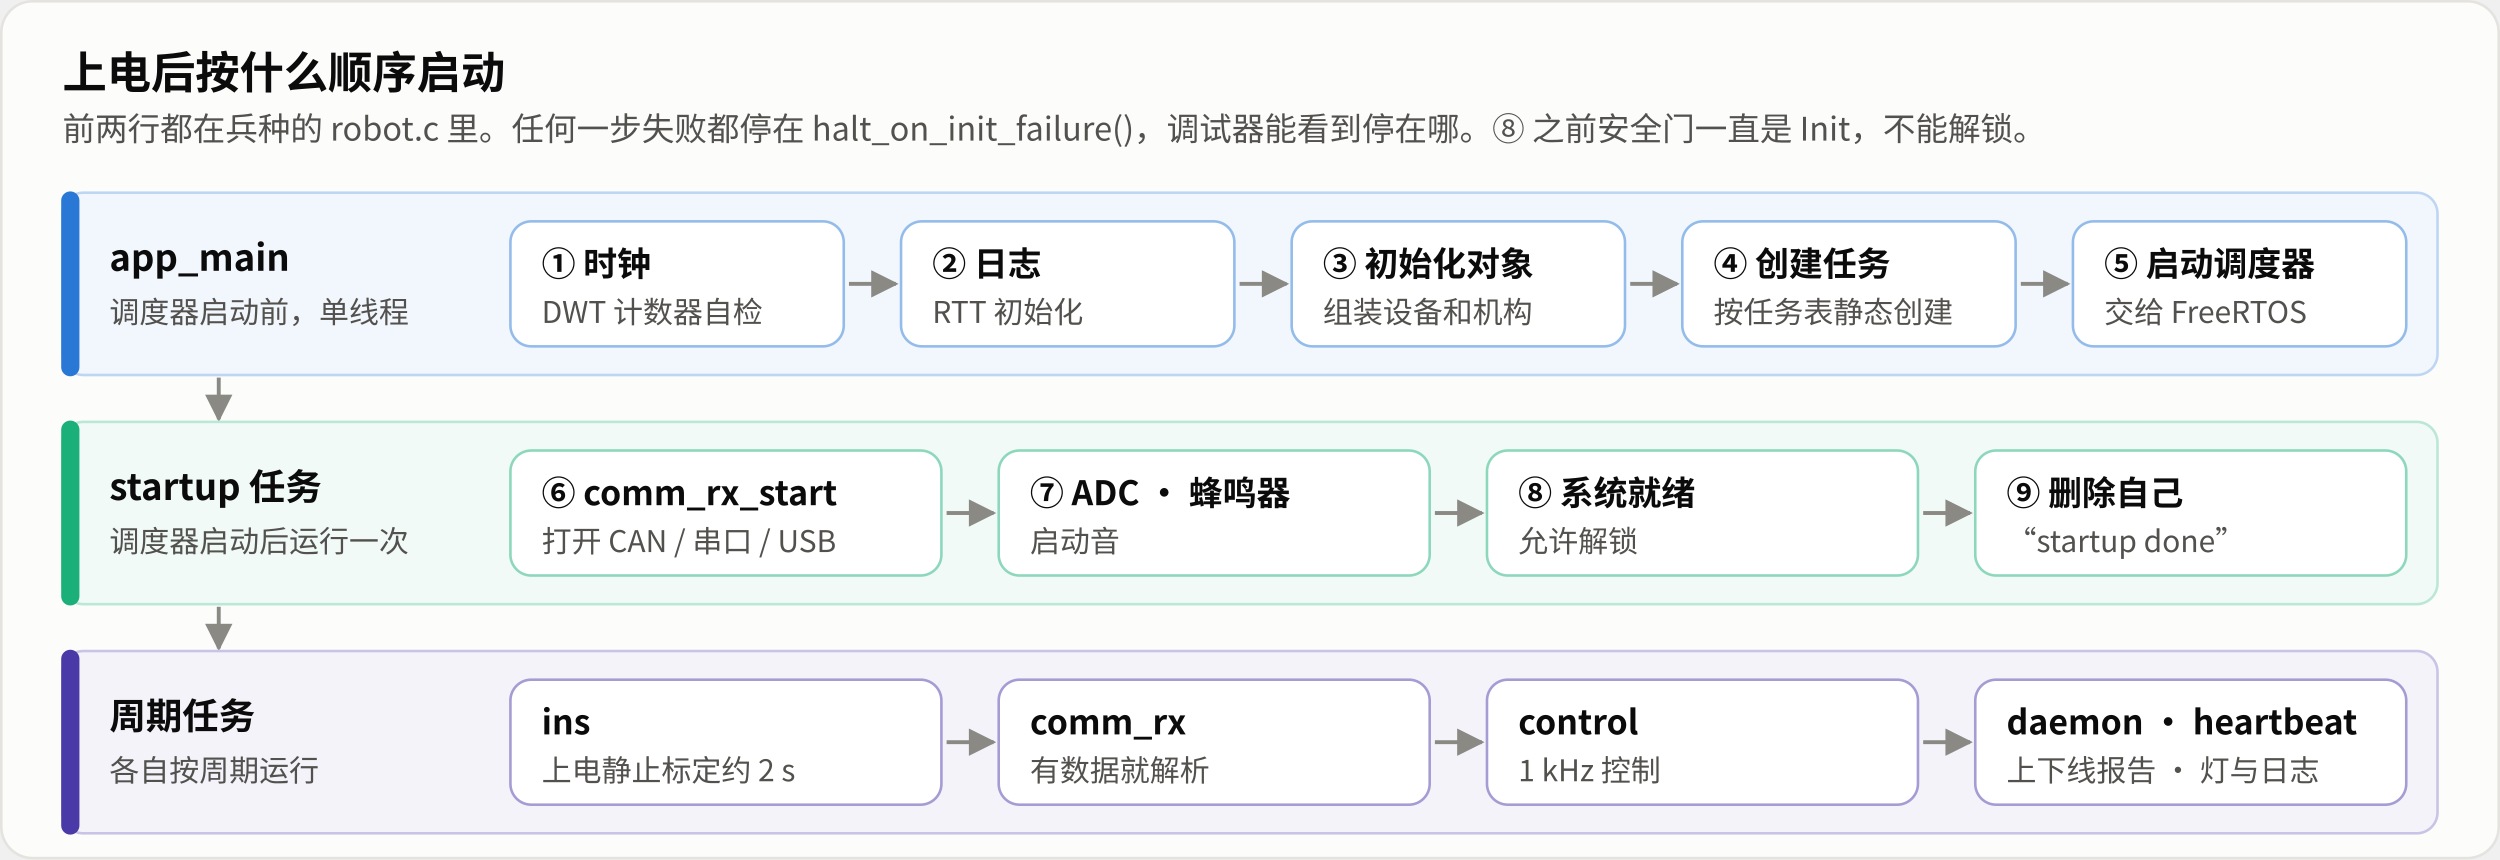
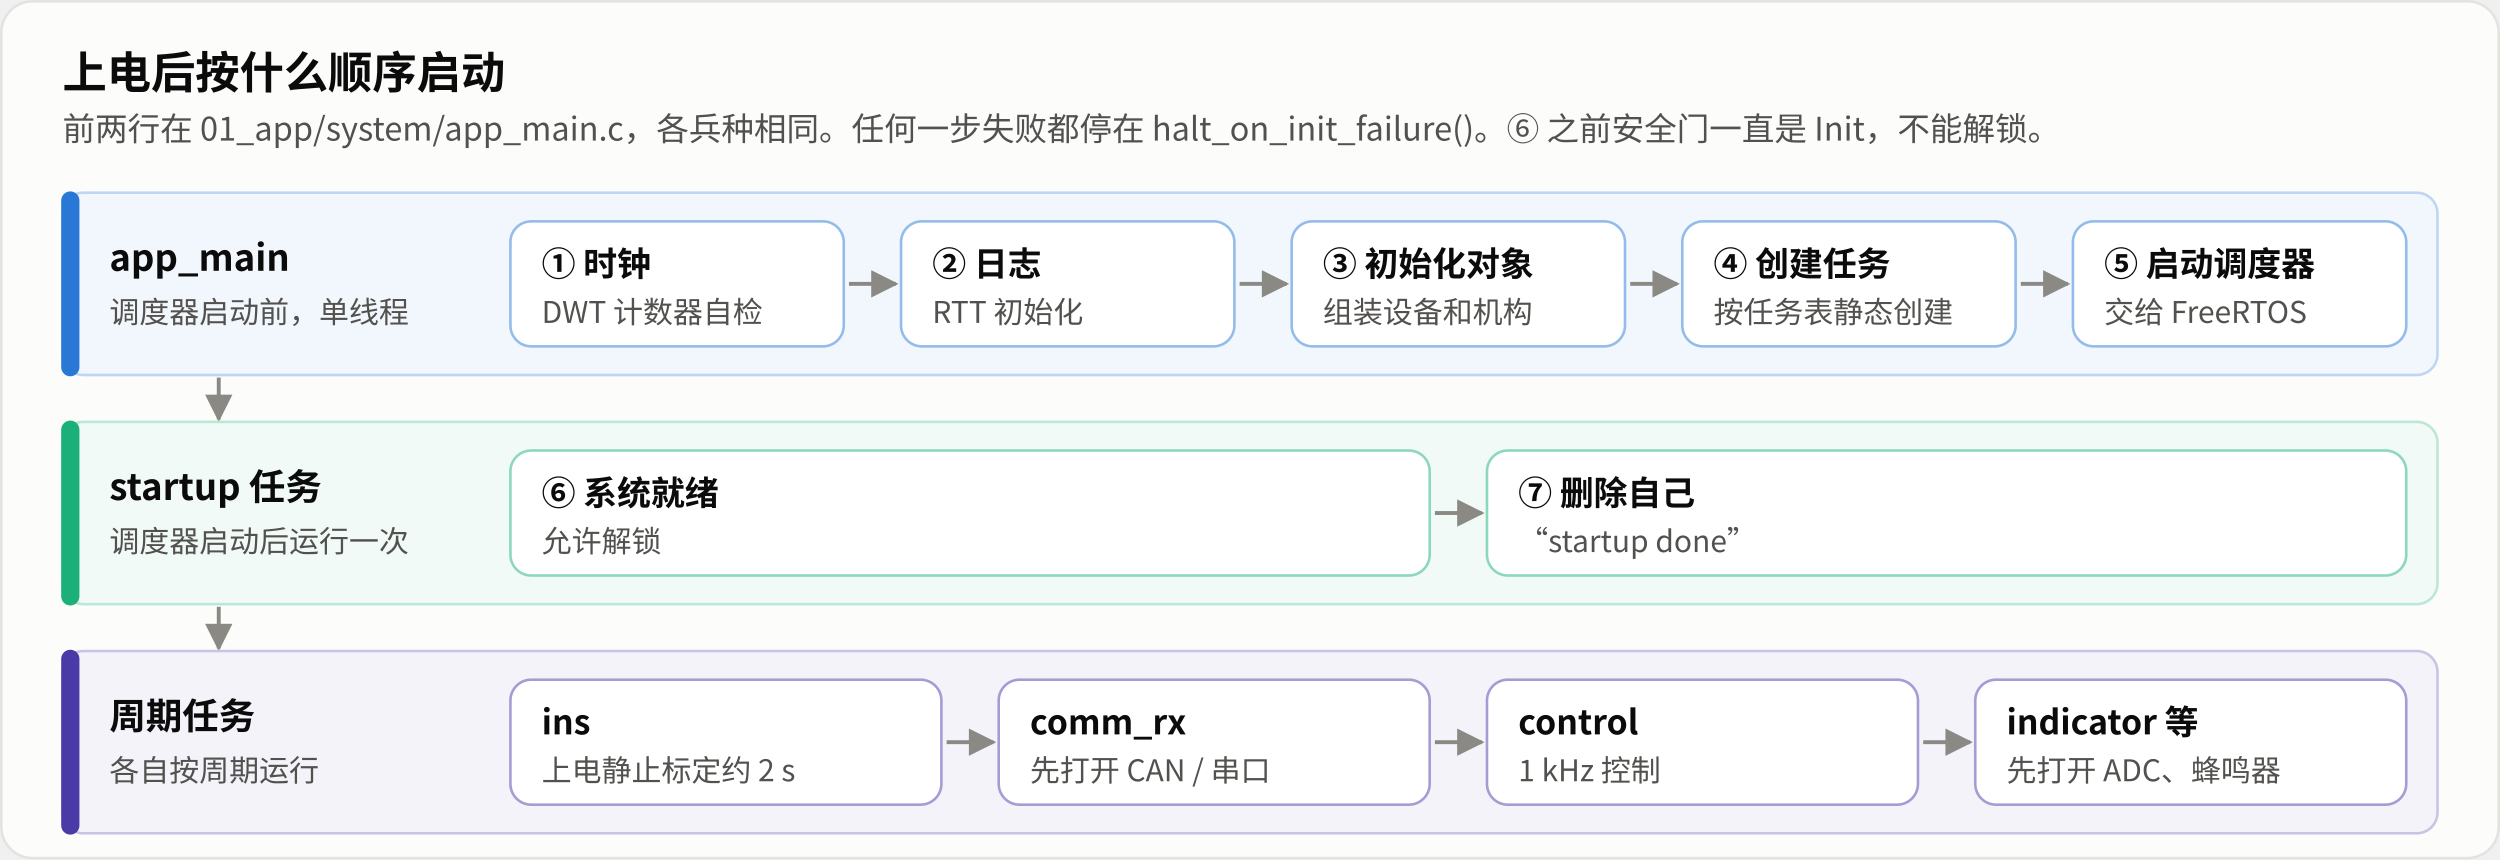
<svg xmlns="http://www.w3.org/2000/svg" width="960" height="330" viewBox="0 0 960 330" font-family="'PingFang SC','Microsoft YaHei','Noto Sans CJK SC','Source Han Sans SC',sans-serif">
  <defs>
    <marker id="ah" viewBox="0 0 10 10" refX="9" refY="5" markerWidth="7" markerHeight="7" orient="auto-start-reverse">
      <path d="M0,0 L10,5 L0,10 z" fill="#8a8984" />
    </marker>
  </defs>
  <rect x="0.5" y="0.5" width="959" height="329" rx="12" fill="#fcfcfb" stroke="#e4e3df" />
  <text x="24" y="34" font-size="17" fill="#0b0b0b" font-weight="600" text-anchor="start">上电后按什么顺序启动</text>
-   <text x="24" y="54" font-size="12.5" fill="#52514e" text-anchor="start">前两行都在兵种的 robot.c 里。任何一步失败都停在 halt_on_init_failure()，调试器能看到停在哪。⑧ 之前安全门一直是 Init，不能解锁。</text>
+   <text x="24" y="54" font-size="12.5" fill="#52514e" text-anchor="start">前两行在 01_app/system/app_main.c，各兵种相同。任何一步失败都停在 halt_on_init_failure()。⑥ 之前安全门一直是 Init，不能解锁。</text>
  <rect x="24" y="74" width="912" height="70" rx="8" fill="#f2f7fd" stroke="#bfd6f3" stroke-width="1" />
  <rect x="24" y="74" width="6" height="70" rx="3" fill="#2a78d6" stroke="#2a78d6" stroke-width="1" />
  <text x="42" y="104" font-size="14" fill="#0b0b0b" font-weight="600" text-anchor="start">app_main</text>
  <text x="42" y="124" font-size="11.5" fill="#52514e" text-anchor="start">调度器启动前，单线程</text>
  <rect x="196.0" y="85" width="128.0" height="48" rx="8" fill="#ffffff" stroke="#94bcea" stroke-width="1" />
  <text x="208.0" y="106" font-size="13" fill="#0b0b0b" font-weight="600" text-anchor="start">① 时钟</text>
  <text x="208.0" y="124" font-size="11.5" fill="#52514e" text-anchor="start">DWT 计数器自检</text>
  <line x1="326.0" y1="109.0" x2="344.0" y2="109.0" stroke="#8a8984" stroke-width="1.5" marker-end="url(#ah)" />
  <rect x="346.0" y="85" width="128.0" height="48" rx="8" fill="#ffffff" stroke="#94bcea" stroke-width="1" />
  <text x="358.0" y="106" font-size="13" fill="#0b0b0b" font-weight="600" text-anchor="start">② 日志</text>
  <text x="358.0" y="124" font-size="11.5" fill="#52514e" text-anchor="start">RTT 初始化</text>
  <line x1="476.0" y1="109.0" x2="494.0" y2="109.0" stroke="#8a8984" stroke-width="1.5" marker-end="url(#ah)" />
  <rect x="496.0" y="85" width="128.0" height="48" rx="8" fill="#ffffff" stroke="#94bcea" stroke-width="1" />
  <text x="508.0" y="106" font-size="13" fill="#0b0b0b" font-weight="600" text-anchor="start">③ 初始化对象</text>
  <text x="508.0" y="124" font-size="11.5" fill="#52514e" text-anchor="start">组装设备和机构</text>
  <line x1="626.0" y1="109.0" x2="644.0" y2="109.0" stroke="#8a8984" stroke-width="1.5" marker-end="url(#ah)" />
  <rect x="646.0" y="85" width="128.0" height="48" rx="8" fill="#ffffff" stroke="#94bcea" stroke-width="1" />
  <text x="658.0" y="106" font-size="13" fill="#0b0b0b" font-weight="600" text-anchor="start">④ 创建任务</text>
  <text x="658.0" y="124" font-size="11.5" fill="#52514e" text-anchor="start">按任务表静态创建</text>
  <line x1="776.0" y1="109.0" x2="794.0" y2="109.0" stroke="#8a8984" stroke-width="1.5" marker-end="url(#ah)" />
  <rect x="796.0" y="85" width="128.0" height="48" rx="8" fill="#ffffff" stroke="#94bcea" stroke-width="1" />
  <text x="808.0" y="106" font-size="13" fill="#0b0b0b" font-weight="600" text-anchor="start">⑤ 启动调度器</text>
  <text x="808.0" y="124" font-size="11.5" fill="#52514e" text-anchor="start">交给 FreeRTOS</text>
  <line x1="84" y1="145" x2="84" y2="161" stroke="#8a8984" stroke-width="1.5" marker-end="url(#ah)" />
  <rect x="24" y="162" width="912" height="70" rx="8" fill="#f1faf7" stroke="#bbe7d7" stroke-width="1" />
  <rect x="24" y="162" width="6" height="70" rx="3" fill="#1baf7a" stroke="#1baf7a" stroke-width="1" />
  <text x="42" y="192" font-size="14" fill="#0b0b0b" font-weight="600" text-anchor="start">startup 任务</text>
  <text x="42" y="212" font-size="11.5" fill="#52514e" text-anchor="start">调度器启动后运行一次</text>
-   <rect x="196.0" y="173" width="165.5" height="48" rx="8" fill="#ffffff" stroke="#8dd7bc" stroke-width="1" />
-   <text x="208.0" y="194" font-size="13" fill="#0b0b0b" font-weight="600" text-anchor="start">⑥ comm_rx_start</text>
-   <text x="208.0" y="212" font-size="11.5" fill="#52514e" text-anchor="start">打开 CAN / 串口 / USB</text>
-   <line x1="363.5" y1="197.0" x2="381.5" y2="197.0" stroke="#8a8984" stroke-width="1.5" marker-end="url(#ah)" />
-   <rect x="383.5" y="173" width="165.5" height="48" rx="8" fill="#ffffff" stroke="#8dd7bc" stroke-width="1" />
-   <text x="395.5" y="194" font-size="13" fill="#0b0b0b" font-weight="600" text-anchor="start">⑦ ADC · 蜂鸣器</text>
-   <text x="395.5" y="212" font-size="11.5" fill="#52514e" text-anchor="start">启动音</text>
+   <rect x="196.0" y="173" width="353.0" height="48" rx="8" fill="#ffffff" stroke="#8dd7bc" stroke-width="1" />
+   <text x="208.0" y="194" font-size="13" fill="#0b0b0b" font-weight="600" text-anchor="start">⑥ 系统就绪</text>
+   <text x="208.0" y="212" font-size="11.5" fill="#52514e" text-anchor="start">允许解锁</text>
  <line x1="551.0" y1="197.0" x2="569.0" y2="197.0" stroke="#8a8984" stroke-width="1.5" marker-end="url(#ah)" />
-   <rect x="571.0" y="173" width="165.5" height="48" rx="8" fill="#ffffff" stroke="#8dd7bc" stroke-width="1" />
-   <text x="583.0" y="194" font-size="13" fill="#0b0b0b" font-weight="600" text-anchor="start">⑧ 系统就绪</text>
-   <text x="583.0" y="212" font-size="11.5" fill="#52514e" text-anchor="start">允许解锁</text>
-   <line x1="738.5" y1="197.0" x2="756.5" y2="197.0" stroke="#8a8984" stroke-width="1.5" marker-end="url(#ah)" />
-   <rect x="758.5" y="173" width="165.5" height="48" rx="8" fill="#ffffff" stroke="#8dd7bc" stroke-width="1" />
-   <text x="770.5" y="194" font-size="13" fill="#0b0b0b" font-weight="600" text-anchor="start">⑨ 删除自己</text>
-   <text x="770.5" y="212" font-size="11.5" fill="#52514e" text-anchor="start">“startup done”</text>
+   <rect x="571.0" y="173" width="353.0" height="48" rx="8" fill="#ffffff" stroke="#8dd7bc" stroke-width="1" />
+   <text x="583.0" y="194" font-size="13" fill="#0b0b0b" font-weight="600" text-anchor="start">⑦ 删除自己</text>
+   <text x="583.0" y="212" font-size="11.5" fill="#52514e" text-anchor="start">“startup done”</text>
  <line x1="84" y1="233" x2="84" y2="249" stroke="#8a8984" stroke-width="1.5" marker-end="url(#ah)" />
  <rect x="24" y="250" width="912" height="70" rx="8" fill="#f4f3fa" stroke="#c9c4e5" stroke-width="1" />
  <rect x="24" y="250" width="6" height="70" rx="3" fill="#4a3aa7" stroke="#4a3aa7" stroke-width="1" />
  <text x="42" y="280" font-size="14" fill="#0b0b0b" font-weight="600" text-anchor="start">周期任务</text>
  <text x="42" y="300" font-size="11.5" fill="#52514e" text-anchor="start">各自按周期运行</text>
  <rect x="196.0" y="261" width="165.5" height="48" rx="8" fill="#ffffff" stroke="#a49cd3" stroke-width="1" />
  <text x="208.0" y="282" font-size="13" fill="#0b0b0b" font-weight="600" text-anchor="start">ins</text>
  <text x="208.0" y="300" font-size="11.5" fill="#52514e" text-anchor="start">上电静止标定约 2 s</text>
  <line x1="363.5" y1="285.0" x2="381.5" y2="285.0" stroke="#8a8984" stroke-width="1.5" marker-end="url(#ah)" />
  <rect x="383.5" y="261" width="165.5" height="48" rx="8" fill="#ffffff" stroke="#a49cd3" stroke-width="1" />
  <text x="395.5" y="282" font-size="13" fill="#0b0b0b" font-weight="600" text-anchor="start">comm_rx</text>
-   <text x="395.5" y="300" font-size="11.5" fill="#52514e" text-anchor="start">有数据就解析</text>
+   <text x="395.5" y="300" font-size="11.5" fill="#52514e" text-anchor="start">先打开 CAN / 串口</text>
  <line x1="551.0" y1="285.0" x2="569.0" y2="285.0" stroke="#8a8984" stroke-width="1.5" marker-end="url(#ah)" />
  <rect x="571.0" y="261" width="165.5" height="48" rx="8" fill="#ffffff" stroke="#a49cd3" stroke-width="1" />
  <text x="583.0" y="282" font-size="13" fill="#0b0b0b" font-weight="600" text-anchor="start">control</text>
  <text x="583.0" y="300" font-size="11.5" fill="#52514e" text-anchor="start">1 kHz 控制</text>
  <line x1="738.5" y1="285.0" x2="756.5" y2="285.0" stroke="#8a8984" stroke-width="1.5" marker-end="url(#ah)" />
  <rect x="758.5" y="261" width="165.5" height="48" rx="8" fill="#ffffff" stroke="#a49cd3" stroke-width="1" />
-   <text x="770.5" y="282" font-size="13" fill="#0b0b0b" font-weight="600" text-anchor="start">daemon · heartbeat</text>
-   <text x="770.5" y="300" font-size="11.5" fill="#52514e" text-anchor="start">上下线报告 · 灯与日志</text>
+   <text x="770.5" y="282" font-size="13" fill="#0b0b0b" font-weight="600" text-anchor="start">indicator 等</text>
+   <text x="770.5" y="300" font-size="11.5" fill="#52514e" text-anchor="start">先打开 ADC、蜂鸣器</text>
</svg>
